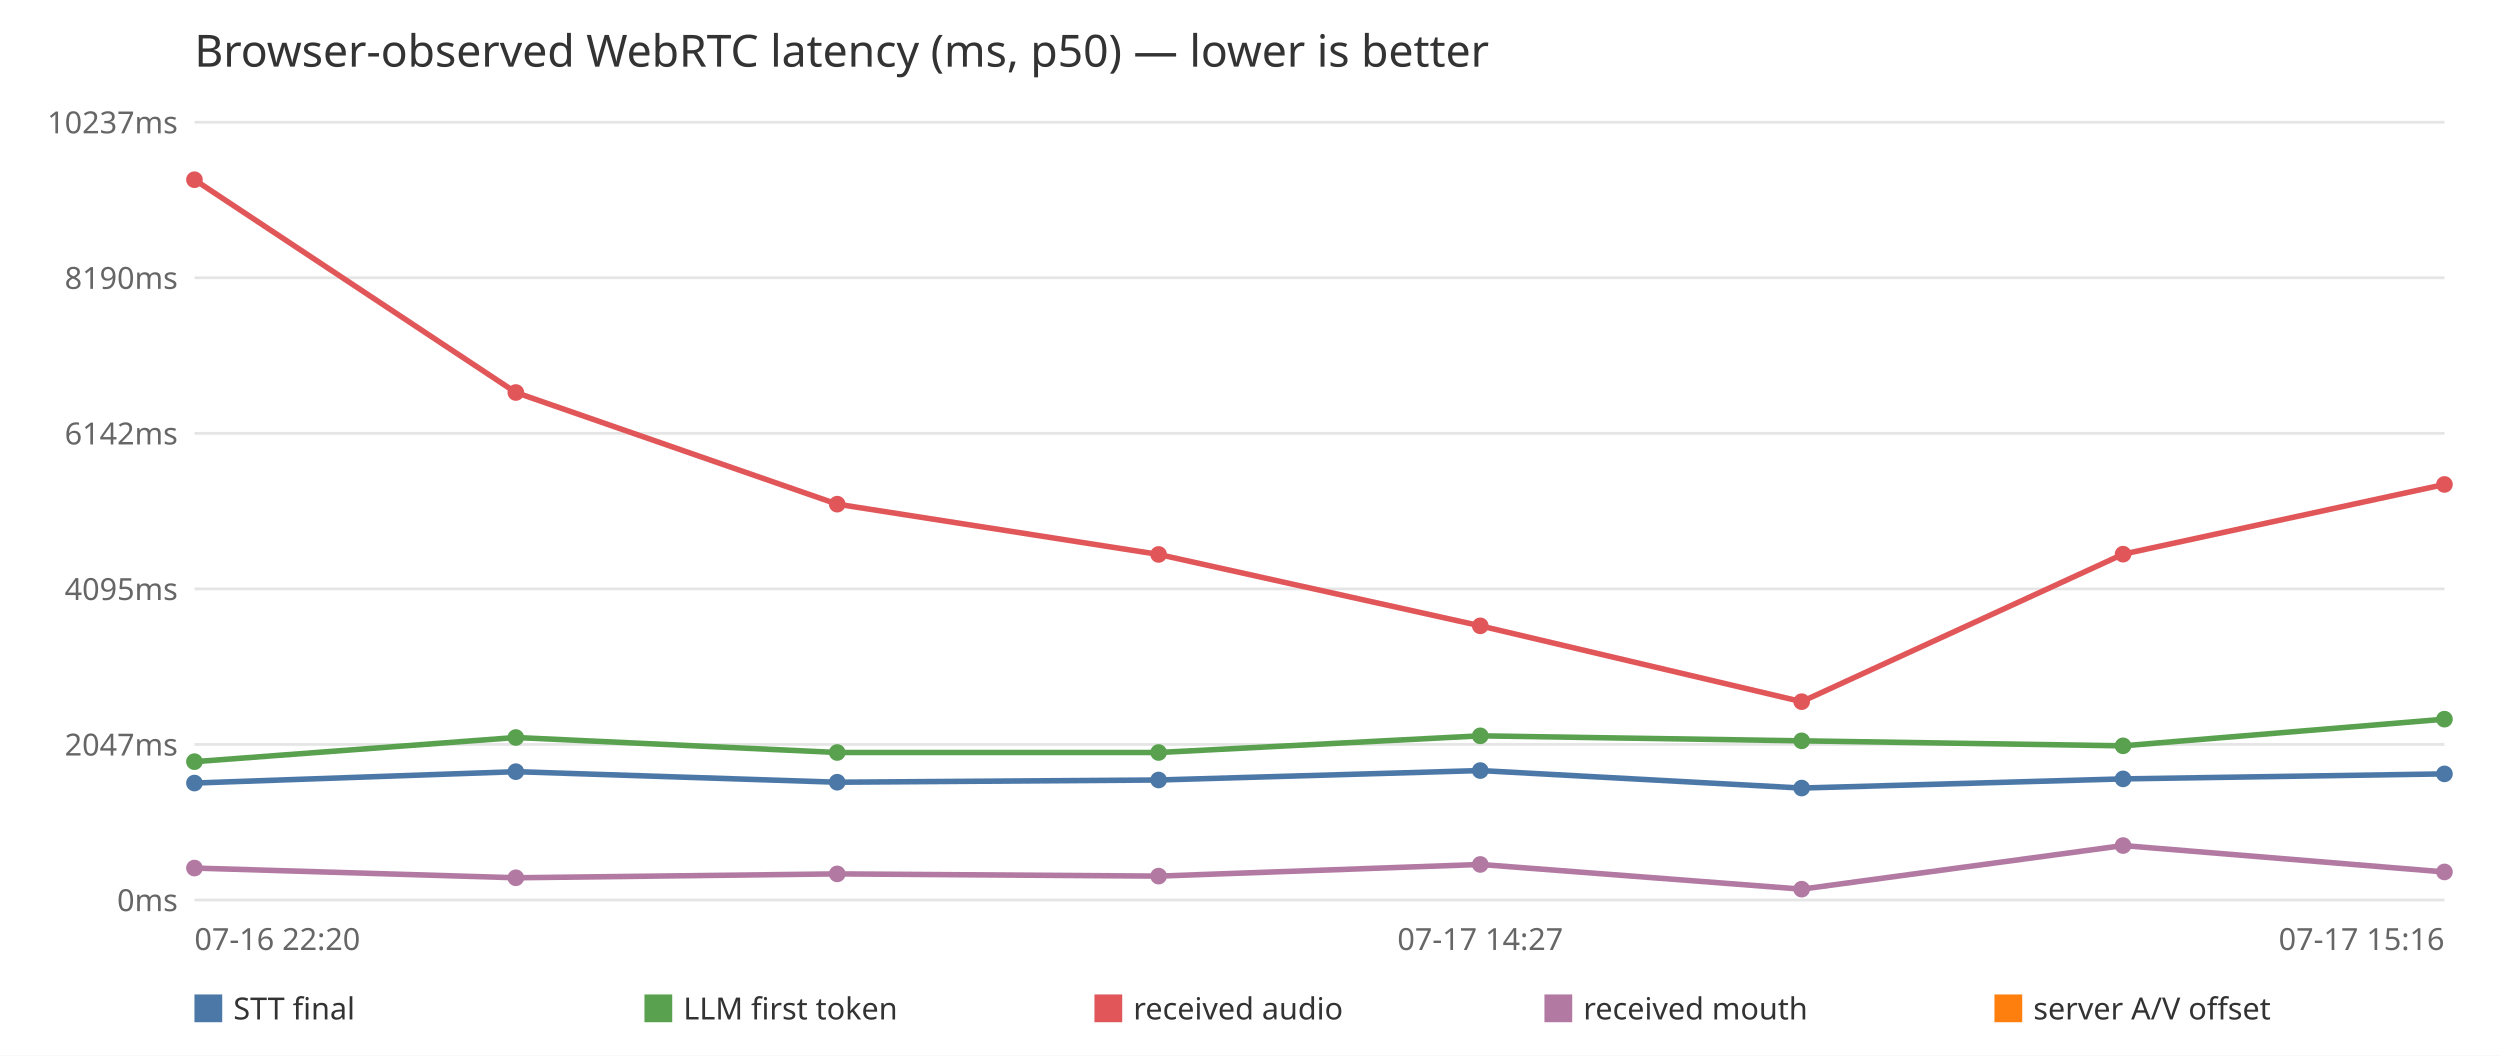
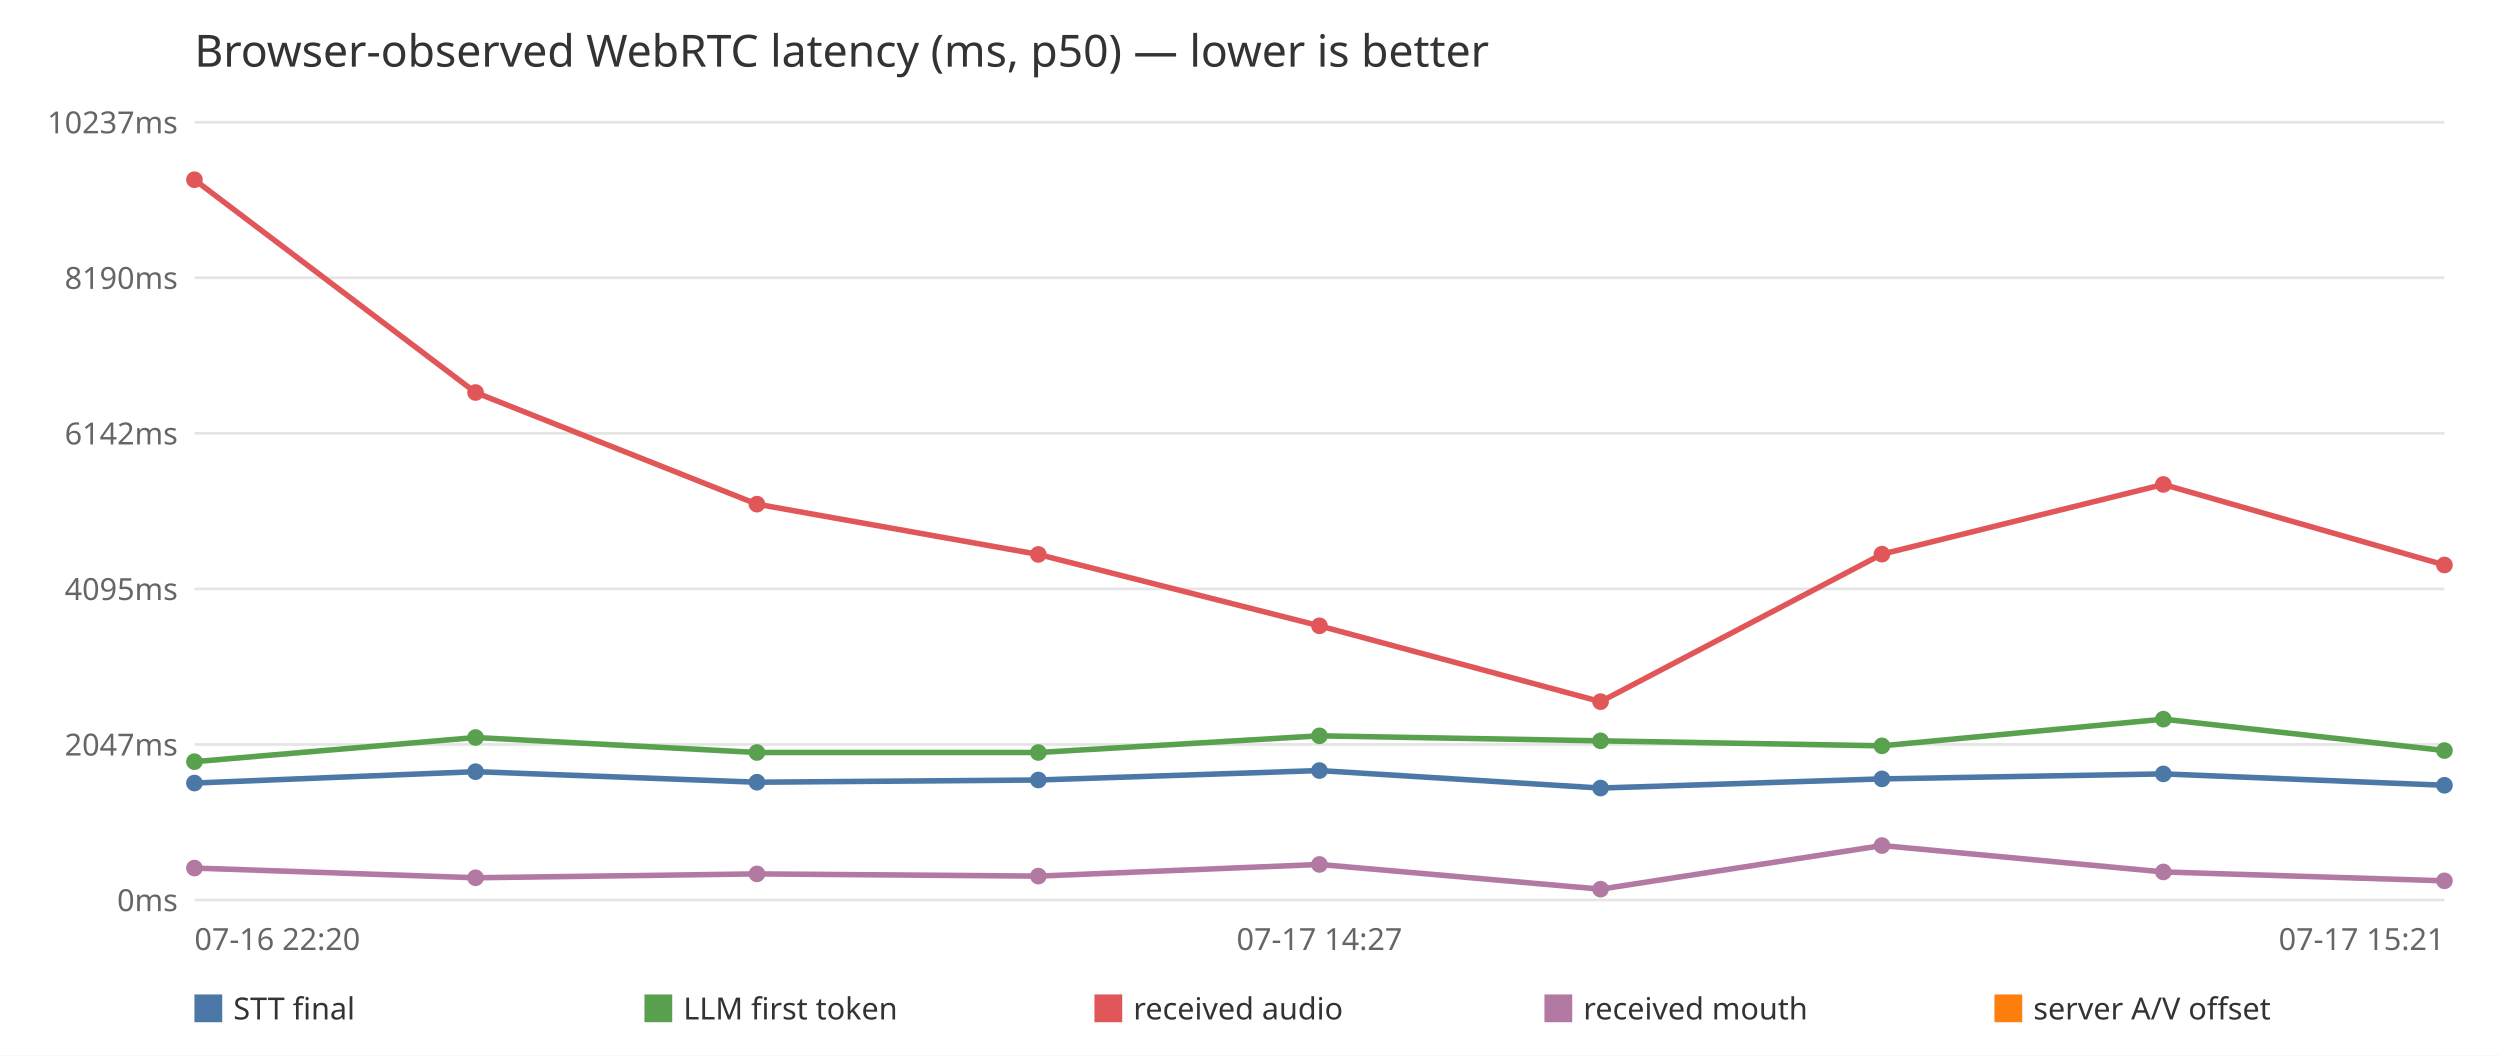
<svg xmlns="http://www.w3.org/2000/svg" width="900" height="380" viewBox="0 0 900 380" font-family="sans-serif">
  <rect width="900" height="380" fill="white" />
  <text x="70" y="24" font-size="16" fill="#333">Browser-observed WebRTC latency (ms, p50) — lower is better</text>
  <line x1="70" y1="324.0" x2="880" y2="324.0" stroke="#e5e5e5" />
  <text x="64" y="328.0" font-size="11" fill="#666" text-anchor="end">0ms</text>
  <line x1="70" y1="268.0" x2="880" y2="268.0" stroke="#e5e5e5" />
  <text x="64" y="272.0" font-size="11" fill="#666" text-anchor="end">2047ms</text>
  <line x1="70" y1="212.0" x2="880" y2="212.0" stroke="#e5e5e5" />
  <text x="64" y="216.0" font-size="11" fill="#666" text-anchor="end">4095ms</text>
  <line x1="70" y1="156.0" x2="880" y2="156.0" stroke="#e5e5e5" />
  <text x="64" y="160.0" font-size="11" fill="#666" text-anchor="end">6142ms</text>
  <line x1="70" y1="100.0" x2="880" y2="100.0" stroke="#e5e5e5" />
  <text x="64" y="104.0" font-size="11" fill="#666" text-anchor="end">8190ms</text>
  <line x1="70" y1="44.0" x2="880" y2="44.0" stroke="#e5e5e5" />
  <text x="64" y="48.0" font-size="11" fill="#666" text-anchor="end">10237ms</text>
  <text x="70.0" y="342" font-size="11" fill="#666" text-anchor="start">07-16 22:20</text>
-   <text x="532.9" y="342" font-size="11" fill="#666" text-anchor="middle">07-17 14:27</text>
-   <text x="880.0" y="342" font-size="11" fill="#666" text-anchor="end">07-17 15:16</text>
-   <polyline points="70.0,281.9 185.7,277.8 301.4,281.6 417.1,280.8 532.9,277.4 648.6,283.7 764.3,280.4 880.0,278.6" fill="none" stroke="#4c78a8" stroke-width="2" />
+   <text x="475.0" y="342" font-size="11" fill="#666" text-anchor="middle">07-17 14:27</text>
+   <text x="880.0" y="342" font-size="11" fill="#666" text-anchor="end">07-17 15:21</text>
+   <polyline points="70.0,281.9 171.2,277.8 272.5,281.6 373.8,280.8 475.0,277.4 576.2,283.7 677.5,280.4 778.8,278.6 880.0,282.7" fill="none" stroke="#4c78a8" stroke-width="2" />
  <circle cx="70.0" cy="281.9" r="3" fill="#4c78a8" />
-   <circle cx="185.7" cy="277.8" r="3" fill="#4c78a8" />
-   <circle cx="301.4" cy="281.6" r="3" fill="#4c78a8" />
-   <circle cx="417.1" cy="280.8" r="3" fill="#4c78a8" />
-   <circle cx="532.9" cy="277.4" r="3" fill="#4c78a8" />
-   <circle cx="648.6" cy="283.7" r="3" fill="#4c78a8" />
-   <circle cx="764.3" cy="280.4" r="3" fill="#4c78a8" />
-   <circle cx="880.0" cy="278.6" r="3" fill="#4c78a8" />
+   <circle cx="171.2" cy="277.8" r="3" fill="#4c78a8" />
+   <circle cx="272.5" cy="281.6" r="3" fill="#4c78a8" />
+   <circle cx="373.8" cy="280.8" r="3" fill="#4c78a8" />
+   <circle cx="475.0" cy="277.4" r="3" fill="#4c78a8" />
+   <circle cx="576.2" cy="283.7" r="3" fill="#4c78a8" />
+   <circle cx="677.5" cy="280.4" r="3" fill="#4c78a8" />
+   <circle cx="778.8" cy="278.6" r="3" fill="#4c78a8" />
+   <circle cx="880.0" cy="282.7" r="3" fill="#4c78a8" />
  <rect x="70.0" y="358" width="10" height="10" fill="#4c78a8" />
  <text x="84.0" y="367" font-size="11" fill="#333">STT final</text>
-   <polyline points="70.0,274.2 185.7,265.5 301.4,270.9 417.1,270.9 532.9,264.9 648.6,266.7 764.3,268.5 880.0,258.9" fill="none" stroke="#59a14f" stroke-width="2" />
+   <polyline points="70.0,274.2 171.2,265.5 272.5,270.9 373.8,270.9 475.0,264.9 576.2,266.7 677.5,268.5 778.8,258.9 880.0,270.2" fill="none" stroke="#59a14f" stroke-width="2" />
  <circle cx="70.0" cy="274.2" r="3" fill="#59a14f" />
-   <circle cx="185.7" cy="265.5" r="3" fill="#59a14f" />
-   <circle cx="301.4" cy="270.9" r="3" fill="#59a14f" />
-   <circle cx="417.1" cy="270.9" r="3" fill="#59a14f" />
-   <circle cx="532.9" cy="264.9" r="3" fill="#59a14f" />
-   <circle cx="648.6" cy="266.7" r="3" fill="#59a14f" />
-   <circle cx="764.3" cy="268.5" r="3" fill="#59a14f" />
-   <circle cx="880.0" cy="258.9" r="3" fill="#59a14f" />
+   <circle cx="171.2" cy="265.5" r="3" fill="#59a14f" />
+   <circle cx="272.5" cy="270.9" r="3" fill="#59a14f" />
+   <circle cx="373.8" cy="270.9" r="3" fill="#59a14f" />
+   <circle cx="475.0" cy="264.9" r="3" fill="#59a14f" />
+   <circle cx="576.2" cy="266.7" r="3" fill="#59a14f" />
+   <circle cx="677.5" cy="268.5" r="3" fill="#59a14f" />
+   <circle cx="778.8" cy="258.9" r="3" fill="#59a14f" />
+   <circle cx="880.0" cy="270.2" r="3" fill="#59a14f" />
  <rect x="232.0" y="358" width="10" height="10" fill="#59a14f" />
  <text x="246.0" y="367" font-size="11" fill="#333">LLM first token</text>
-   <polyline points="70.0,64.7 185.7,141.3 301.4,181.5 417.1,199.6 532.9,225.3 648.6,252.6 764.3,199.5 880.0,174.4" fill="none" stroke="#e15759" stroke-width="2" />
+   <polyline points="70.0,64.7 171.2,141.3 272.5,181.5 373.8,199.6 475.0,225.3 576.2,252.6 677.5,199.5 778.8,174.4 880.0,203.4" fill="none" stroke="#e15759" stroke-width="2" />
  <circle cx="70.0" cy="64.7" r="3" fill="#e15759" />
-   <circle cx="185.7" cy="141.3" r="3" fill="#e15759" />
-   <circle cx="301.4" cy="181.5" r="3" fill="#e15759" />
-   <circle cx="417.1" cy="199.6" r="3" fill="#e15759" />
-   <circle cx="532.9" cy="225.3" r="3" fill="#e15759" />
-   <circle cx="648.6" cy="252.6" r="3" fill="#e15759" />
-   <circle cx="764.3" cy="199.5" r="3" fill="#e15759" />
-   <circle cx="880.0" cy="174.4" r="3" fill="#e15759" />
+   <circle cx="171.2" cy="141.3" r="3" fill="#e15759" />
+   <circle cx="272.5" cy="181.5" r="3" fill="#e15759" />
+   <circle cx="373.8" cy="199.6" r="3" fill="#e15759" />
+   <circle cx="475.0" cy="225.3" r="3" fill="#e15759" />
+   <circle cx="576.2" cy="252.6" r="3" fill="#e15759" />
+   <circle cx="677.5" cy="199.5" r="3" fill="#e15759" />
+   <circle cx="778.8" cy="174.4" r="3" fill="#e15759" />
+   <circle cx="880.0" cy="203.4" r="3" fill="#e15759" />
  <rect x="394.0" y="358" width="10" height="10" fill="#e15759" />
  <text x="408.0" y="367" font-size="11" fill="#333">received audio</text>
-   <polyline points="70.0,312.5 185.7,316.0 301.4,314.6 417.1,315.4 532.9,311.2 648.6,320.1 764.3,304.4 880.0,313.9" fill="none" stroke="#b279a2" stroke-width="2" />
+   <polyline points="70.0,312.5 171.2,316.0 272.5,314.6 373.8,315.4 475.0,311.2 576.2,320.1 677.5,304.4 778.8,313.9 880.0,317.1" fill="none" stroke="#b279a2" stroke-width="2" />
  <circle cx="70.0" cy="312.5" r="3" fill="#b279a2" />
-   <circle cx="185.7" cy="316.0" r="3" fill="#b279a2" />
-   <circle cx="301.4" cy="314.6" r="3" fill="#b279a2" />
-   <circle cx="417.1" cy="315.4" r="3" fill="#b279a2" />
-   <circle cx="532.9" cy="311.2" r="3" fill="#b279a2" />
-   <circle cx="648.6" cy="320.1" r="3" fill="#b279a2" />
-   <circle cx="764.3" cy="304.4" r="3" fill="#b279a2" />
-   <circle cx="880.0" cy="313.9" r="3" fill="#b279a2" />
+   <circle cx="171.2" cy="316.0" r="3" fill="#b279a2" />
+   <circle cx="272.5" cy="314.6" r="3" fill="#b279a2" />
+   <circle cx="373.8" cy="315.4" r="3" fill="#b279a2" />
+   <circle cx="475.0" cy="311.2" r="3" fill="#b279a2" />
+   <circle cx="576.2" cy="320.1" r="3" fill="#b279a2" />
+   <circle cx="677.5" cy="304.4" r="3" fill="#b279a2" />
+   <circle cx="778.8" cy="313.9" r="3" fill="#b279a2" />
+   <circle cx="880.0" cy="317.1" r="3" fill="#b279a2" />
  <rect x="556.0" y="358" width="10" height="10" fill="#b279a2" />
  <text x="570.0" y="367" font-size="11" fill="#333">received mouth</text>
  <rect x="718.0" y="358" width="10" height="10" fill="#ff7f0e" />
  <text x="732.0" y="367" font-size="11" fill="#333">server A/V offset</text>
</svg>
